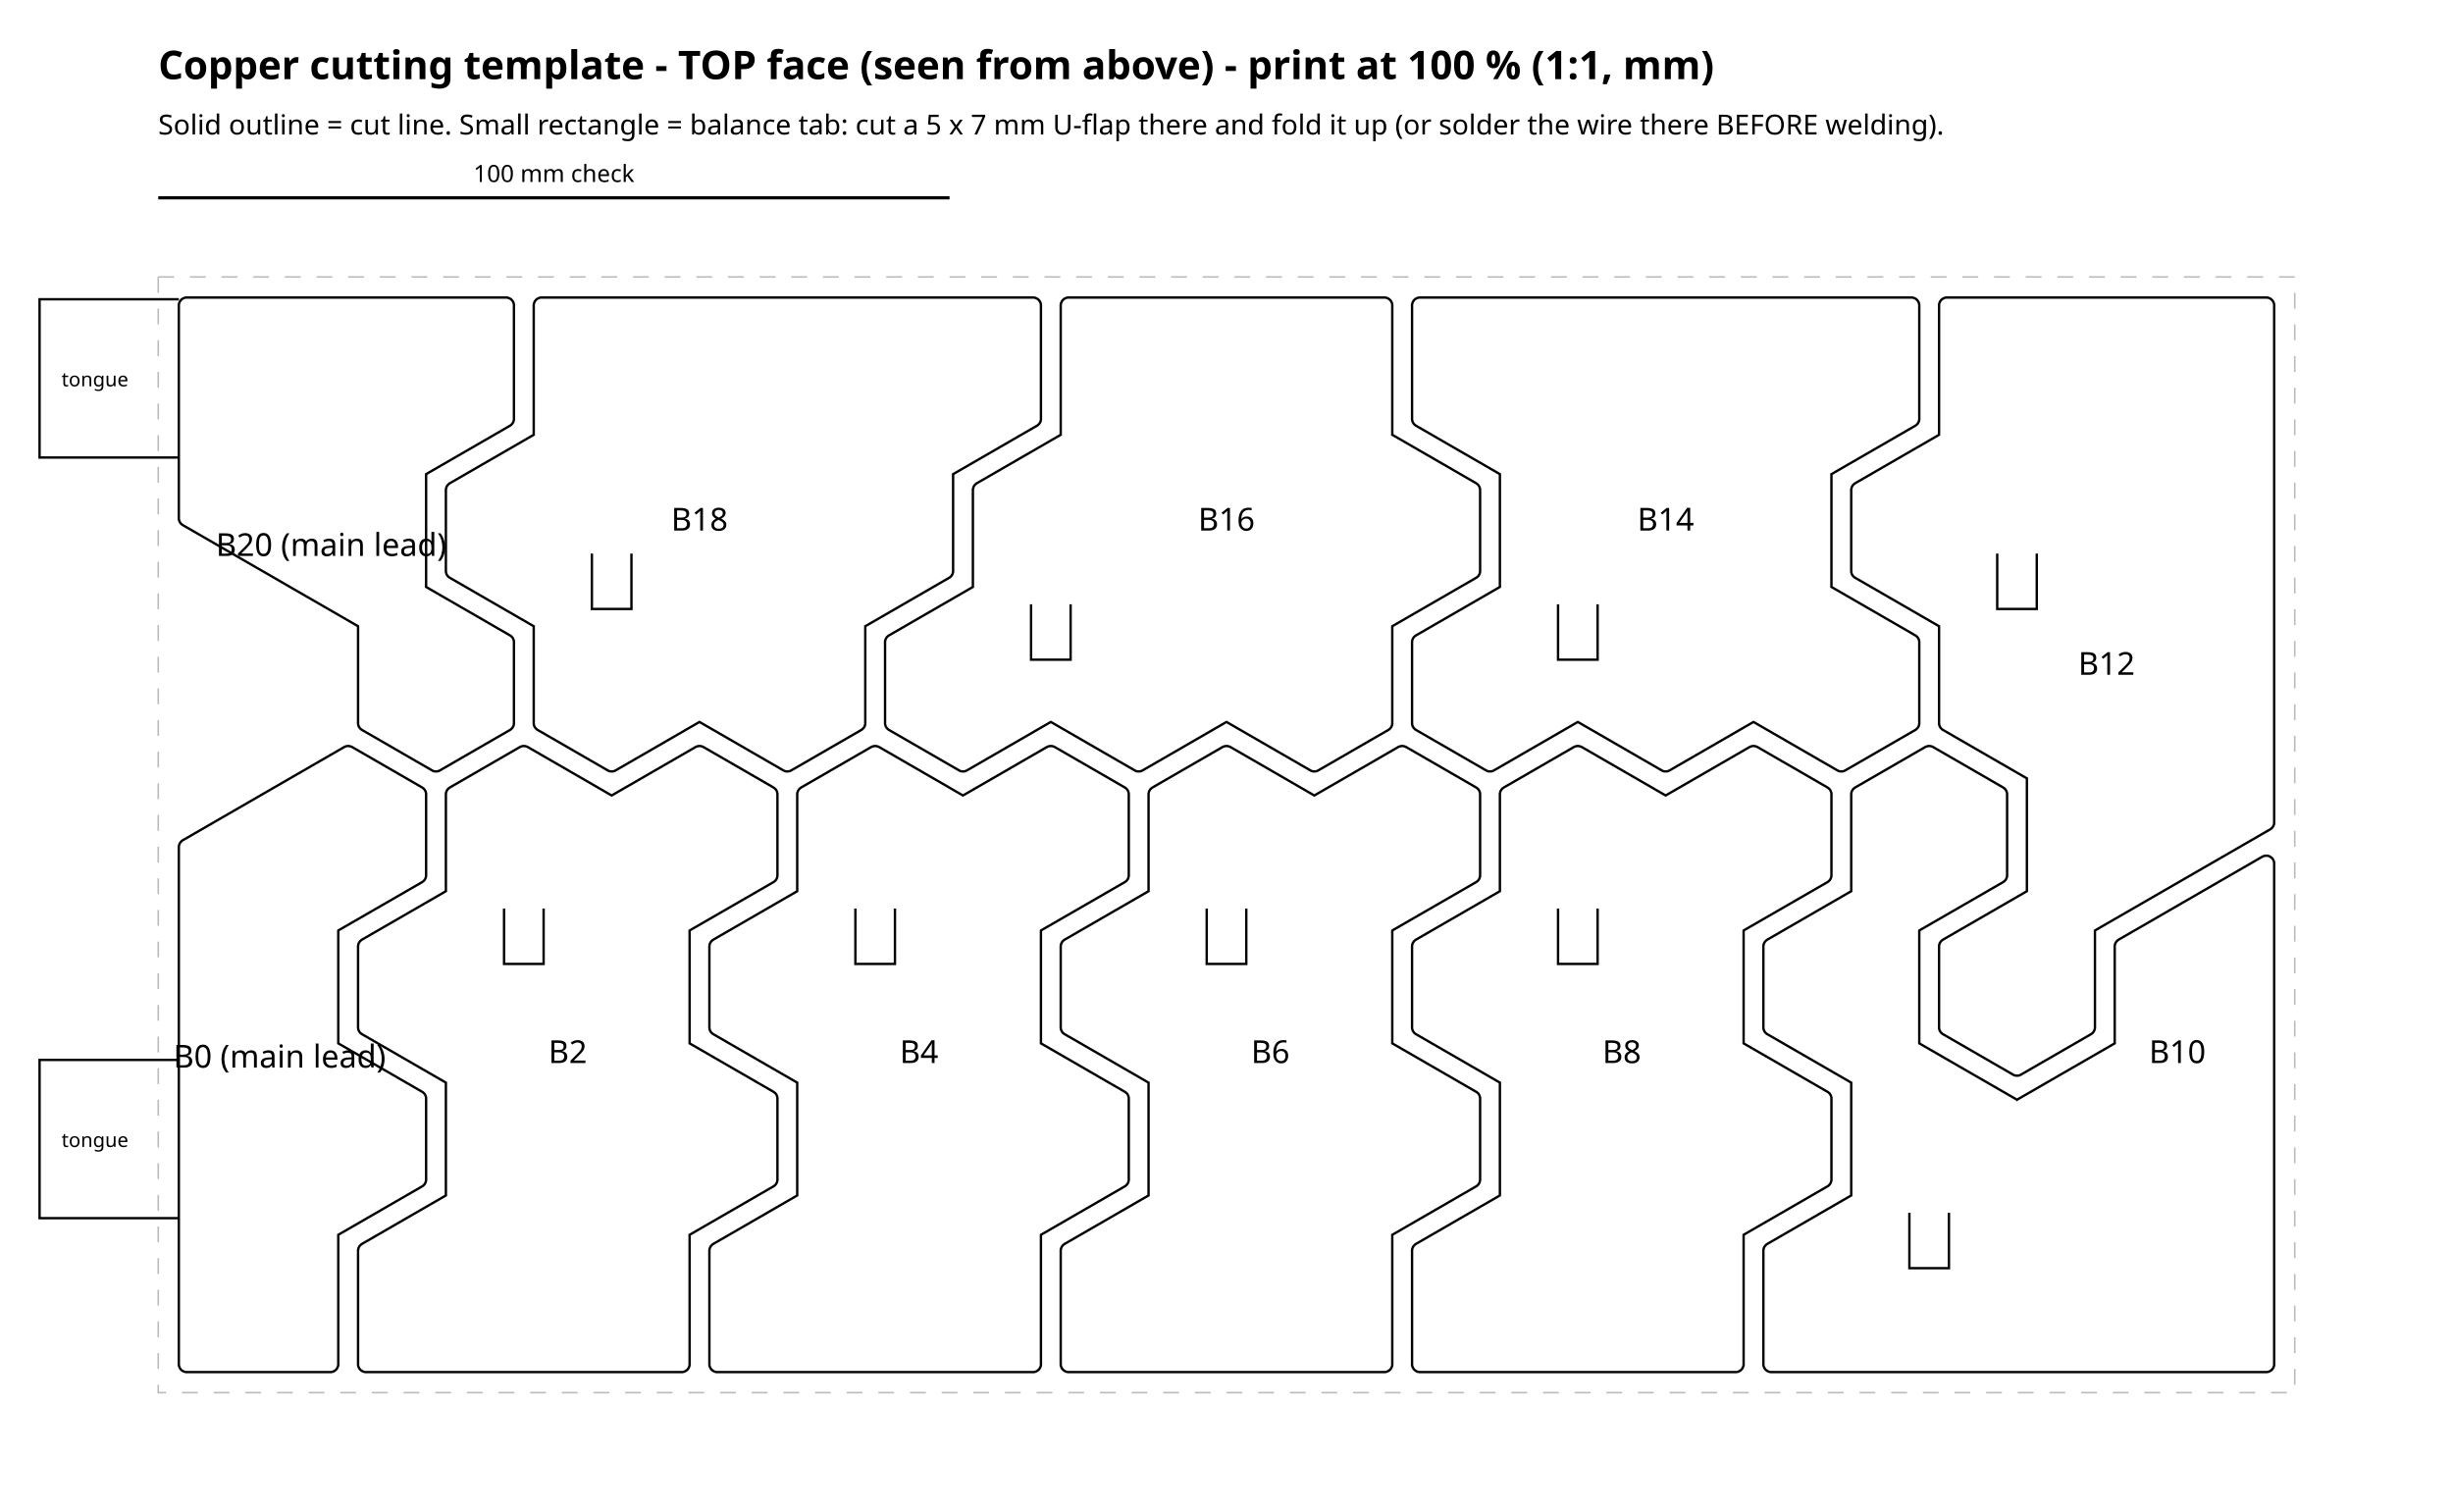
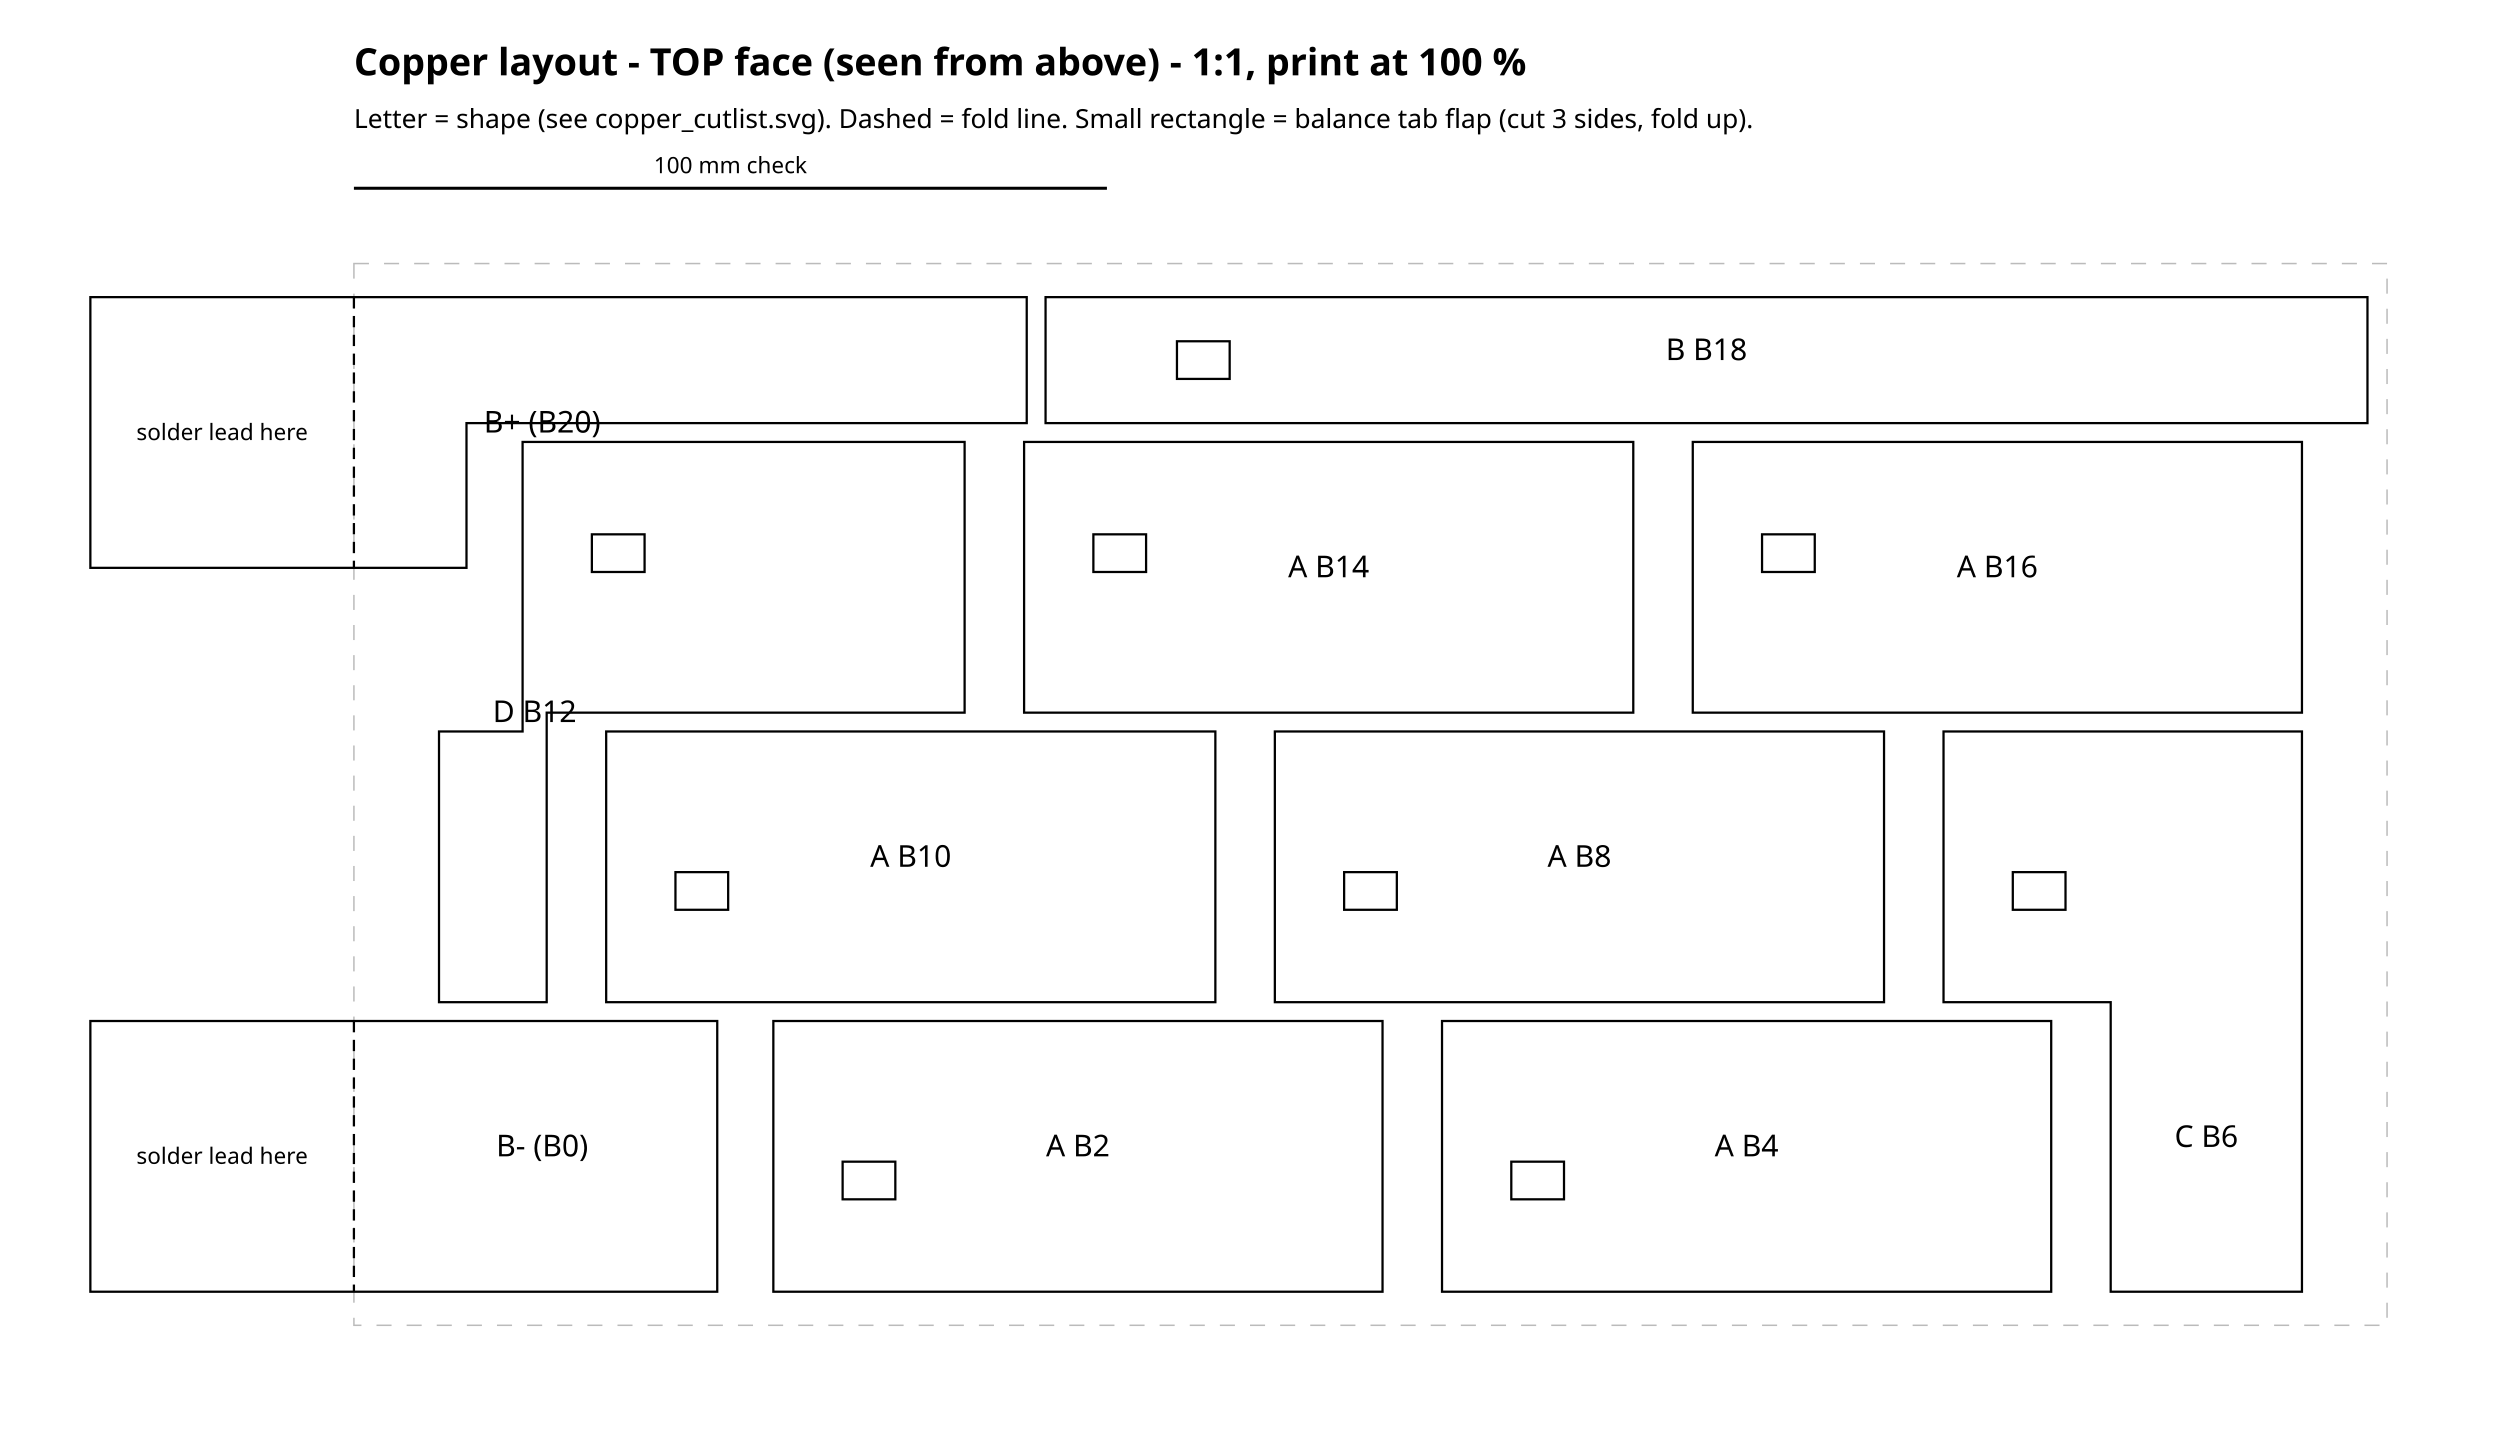
- <svg xmlns="http://www.w3.org/2000/svg" width="310.0mm" height="191.0mm" viewBox="-20 -35 310.0 191.0" font-family="sans-serif">
-   <text x="0" y="-25" font-size="5" font-weight="bold">Copper cutting template - TOP face (seen from above) - print at 100 % (1:1, mm)</text>
-   <text x="0" y="-18" font-size="3.5">Solid outline = cut line. Small rectangle = balance tab: cut a 5 x 7 mm U-flap there and fold it up (or solder the wire there BEFORE welding).</text>
+ <svg xmlns="http://www.w3.org/2000/svg" width="332.0mm" height="191.0mm" viewBox="-47.0 -35 332.0 191.0" font-family="sans-serif">
+   <text x="0" y="-25" font-size="5" font-weight="bold">Copper layout - TOP face (seen from above) - 1:1, print at 100 %</text>
+   <text x="0" y="-18" font-size="3.5">Letter = shape (see copper_cutlist.svg). Dashed = fold line. Small rectangle = balance tab flap (cut 3 sides, fold up).</text>
  <line x1="0" y1="-10" x2="100" y2="-10" stroke="black" stroke-width="0.4" />
  <text x="50" y="-12" font-size="3" text-anchor="middle">100 mm check</text>
  <rect x="0" y="0" width="270.0" height="141.0" fill="none" stroke="#bbb" stroke-width="0.2" stroke-dasharray="2,2" />
-   <path d="M22.75,96.86 L22.77,96.87 L33.35,102.98 L33.43,103.03 L33.50,103.09 L33.57,103.15 L33.64,103.22 L33.69,103.30 L33.74,103.38 L33.78,103.47 L33.81,103.56 L33.83,103.65 L33.85,103.75 L33.85,103.84 L33.85,114.06 L33.85,114.16 L33.83,114.25 L33.81,114.34 L33.78,114.43 L33.74,114.52 L33.69,114.60 L33.64,114.68 L33.57,114.75 L33.50,114.82 L33.43,114.88 L33.35,114.93 L22.77,121.04 L22.75,121.05 L22.75,121.07 L22.75,137.40 L22.75,137.50 L22.73,137.60 L22.71,137.69 L22.67,137.78 L22.63,137.87 L22.58,137.96 L22.52,138.03 L22.46,138.11 L22.38,138.17 L22.31,138.23 L22.22,138.28 L22.13,138.32 L22.04,138.36 L21.95,138.38 L21.85,138.40 L21.75,138.40 L3.60,138.40 L3.50,138.40 L3.40,138.38 L3.31,138.36 L3.22,138.32 L3.13,138.28 L3.04,138.23 L2.97,138.17 L2.89,138.11 L2.83,138.03 L2.77,137.96 L2.72,137.87 L2.68,137.78 L2.64,137.69 L2.62,137.60 L2.60,137.50 L2.60,137.40 L2.60,72.06 L2.60,71.96 L2.62,71.87 L2.64,71.78 L2.67,71.69 L2.71,71.60 L2.76,71.52 L2.81,71.44 L2.88,71.37 L2.95,71.30 L3.02,71.24 L3.10,71.19 L23.50,59.41 L23.58,59.37 L23.67,59.34 L23.76,59.31 L23.86,59.29 L23.95,59.28 L24.05,59.28 L24.14,59.29 L24.24,59.31 L24.33,59.34 L24.42,59.37 L24.50,59.41 L33.35,64.52 L33.43,64.58 L33.50,64.63 L33.57,64.70 L33.64,64.77 L33.69,64.85 L33.74,64.93 L33.78,65.02 L33.81,65.11 L33.83,65.20 L33.85,65.30 L33.85,65.39 L33.85,75.61 L33.85,75.70 L33.83,75.80 L33.81,75.89 L33.78,75.98 L33.74,76.07 L33.69,76.15 L33.64,76.23 L33.57,76.30 L33.50,76.37 L33.43,76.42 L33.35,76.48 L22.77,82.58 L22.75,82.60 L22.75,82.62 L22.75,96.83 L22.75,96.86 Z" fill="none" stroke="black" stroke-width="0.3" fill-rule="evenodd" />
-   <path d="M 2.60,98.95 L -15,98.95 L -15,118.95 L 2.60,118.95" fill="none" stroke="black" stroke-width="0.3" />
-   <text x="-8" y="109.95" font-size="2.5" text-anchor="middle">tongue</text>
-   <text x="15.33" y="99.92" font-size="4" text-anchor="middle">B0 (main lead)</text>
-   <path d="M25.25,123.07 L25.25,122.97 L25.27,122.88 L25.29,122.79 L25.32,122.70 L25.36,122.61 L25.41,122.53 L25.46,122.45 L25.53,122.38 L25.60,122.31 L25.67,122.25 L25.75,122.20 L36.33,116.09 L36.35,116.08 L36.35,116.06 L36.35,101.85 L36.35,101.82 L36.33,101.81 L25.75,95.70 L25.67,95.65 L25.60,95.59 L25.53,95.53 L25.46,95.45 L25.41,95.38 L25.36,95.29 L25.32,95.21 L25.29,95.12 L25.27,95.02 L25.25,94.93 L25.25,94.84 L25.25,84.62 L25.25,84.52 L25.27,84.43 L25.29,84.33 L25.32,84.24 L25.36,84.16 L25.41,84.08 L25.46,84.00 L25.53,83.93 L25.60,83.86 L25.67,83.80 L25.75,83.75 L36.33,77.64 L36.35,77.63 L36.35,77.61 L36.35,65.39 L36.35,65.30 L36.37,65.20 L36.39,65.11 L36.42,65.02 L36.46,64.93 L36.51,64.85 L36.56,64.77 L36.63,64.70 L36.70,64.63 L36.77,64.58 L36.85,64.52 L45.70,59.41 L45.78,59.37 L45.87,59.34 L45.96,59.31 L46.06,59.29 L46.15,59.28 L46.25,59.28 L46.34,59.29 L46.44,59.31 L46.53,59.34 L46.62,59.37 L46.70,59.41 L57.28,65.52 L57.30,65.53 L57.32,65.52 L67.90,59.41 L67.98,59.37 L68.07,59.34 L68.16,59.31 L68.26,59.29 L68.35,59.28 L68.45,59.28 L68.54,59.29 L68.64,59.31 L68.73,59.34 L68.82,59.37 L68.90,59.41 L77.75,64.52 L77.83,64.58 L77.90,64.63 L77.97,64.70 L78.04,64.77 L78.09,64.85 L78.14,64.93 L78.18,65.02 L78.21,65.11 L78.23,65.20 L78.25,65.30 L78.25,65.39 L78.25,75.61 L78.25,75.70 L78.23,75.80 L78.21,75.89 L78.18,75.98 L78.14,76.07 L78.09,76.15 L78.04,76.23 L77.97,76.30 L77.90,76.37 L77.83,76.42 L77.75,76.48 L67.17,82.58 L67.15,82.60 L67.15,82.62 L67.15,96.83 L67.15,96.86 L67.17,96.87 L77.75,102.98 L77.83,103.03 L77.90,103.09 L77.97,103.15 L78.04,103.22 L78.09,103.30 L78.14,103.38 L78.18,103.47 L78.21,103.56 L78.23,103.65 L78.25,103.75 L78.25,103.84 L78.25,114.06 L78.25,114.16 L78.23,114.25 L78.21,114.34 L78.18,114.43 L78.14,114.52 L78.09,114.60 L78.04,114.68 L77.97,114.75 L77.90,114.82 L77.83,114.88 L77.75,114.93 L67.17,121.04 L67.15,121.05 L67.15,121.07 L67.15,137.40 L67.15,137.50 L67.13,137.60 L67.11,137.69 L67.07,137.78 L67.03,137.87 L66.98,137.96 L66.92,138.03 L66.86,138.11 L66.78,138.17 L66.71,138.23 L66.62,138.28 L66.53,138.32 L66.44,138.36 L66.35,138.38 L66.25,138.40 L66.15,138.40 L26.25,138.40 L26.15,138.40 L26.05,138.38 L25.96,138.36 L25.87,138.32 L25.78,138.28 L25.69,138.23 L25.62,138.17 L25.54,138.11 L25.48,138.03 L25.42,137.96 L25.37,137.87 L25.33,137.78 L25.29,137.69 L25.27,137.60 L25.25,137.50 L25.25,137.40 L25.25,123.07 Z" fill="none" stroke="black" stroke-width="0.3" fill-rule="evenodd" />
-   <path d="M 43.70,79.82 L 43.70,86.82 L 48.70,86.82 L 48.70,79.82" fill="none" stroke="black" stroke-width="0.3" />
-   <text x="51.75" y="99.34" font-size="4" text-anchor="middle">B2</text>
-   <path d="M69.65,123.07 L69.65,122.97 L69.67,122.88 L69.69,122.79 L69.72,122.70 L69.76,122.61 L69.81,122.53 L69.86,122.45 L69.93,122.38 L70.00,122.31 L70.07,122.25 L70.15,122.20 L80.73,116.09 L80.75,116.08 L80.75,116.06 L80.75,101.85 L80.75,101.82 L80.73,101.81 L70.15,95.70 L70.07,95.65 L70.00,95.59 L69.93,95.53 L69.86,95.45 L69.81,95.38 L69.76,95.29 L69.72,95.21 L69.69,95.12 L69.67,95.02 L69.65,94.93 L69.65,94.84 L69.65,84.62 L69.65,84.52 L69.67,84.43 L69.69,84.33 L69.72,84.24 L69.76,84.16 L69.81,84.08 L69.86,84.00 L69.93,83.93 L70.00,83.86 L70.07,83.80 L70.15,83.75 L80.73,77.64 L80.75,77.63 L80.75,77.61 L80.75,65.39 L80.75,65.30 L80.77,65.20 L80.79,65.11 L80.82,65.02 L80.86,64.93 L80.91,64.85 L80.96,64.77 L81.03,64.70 L81.10,64.63 L81.17,64.58 L81.25,64.52 L90.10,59.41 L90.18,59.37 L90.27,59.34 L90.36,59.31 L90.46,59.29 L90.55,59.28 L90.65,59.28 L90.74,59.29 L90.84,59.31 L90.93,59.34 L91.02,59.37 L91.10,59.41 L101.68,65.52 L101.70,65.53 L101.72,65.52 L112.30,59.41 L112.38,59.37 L112.47,59.34 L112.56,59.31 L112.66,59.29 L112.75,59.28 L112.85,59.28 L112.94,59.29 L113.04,59.31 L113.13,59.34 L113.22,59.37 L113.30,59.41 L122.15,64.52 L122.23,64.58 L122.30,64.63 L122.37,64.70 L122.44,64.77 L122.49,64.85 L122.54,64.93 L122.58,65.02 L122.61,65.11 L122.63,65.20 L122.65,65.30 L122.65,65.39 L122.65,75.61 L122.65,75.70 L122.63,75.80 L122.61,75.89 L122.58,75.98 L122.54,76.07 L122.49,76.15 L122.44,76.23 L122.37,76.30 L122.30,76.37 L122.23,76.42 L122.15,76.48 L111.57,82.58 L111.55,82.60 L111.55,82.62 L111.55,96.83 L111.55,96.86 L111.57,96.87 L122.15,102.98 L122.23,103.03 L122.30,103.09 L122.37,103.15 L122.44,103.22 L122.49,103.30 L122.54,103.38 L122.58,103.47 L122.61,103.56 L122.63,103.65 L122.65,103.75 L122.65,103.84 L122.65,114.06 L122.65,114.16 L122.63,114.25 L122.61,114.34 L122.58,114.43 L122.54,114.52 L122.49,114.60 L122.44,114.68 L122.37,114.75 L122.30,114.82 L122.23,114.88 L122.15,114.93 L111.57,121.04 L111.55,121.05 L111.55,121.07 L111.55,137.40 L111.55,137.50 L111.53,137.60 L111.51,137.69 L111.47,137.78 L111.43,137.87 L111.38,137.96 L111.32,138.03 L111.26,138.11 L111.18,138.17 L111.11,138.23 L111.02,138.28 L110.93,138.32 L110.84,138.36 L110.75,138.38 L110.65,138.40 L110.55,138.40 L70.65,138.40 L70.55,138.40 L70.45,138.38 L70.36,138.36 L70.27,138.32 L70.18,138.28 L70.09,138.23 L70.02,138.17 L69.94,138.11 L69.88,138.03 L69.82,137.96 L69.77,137.87 L69.73,137.78 L69.69,137.69 L69.67,137.60 L69.65,137.50 L69.65,137.40 L69.65,123.07 Z" fill="none" stroke="black" stroke-width="0.3" fill-rule="evenodd" />
-   <path d="M 88.10,79.82 L 88.10,86.82 L 93.10,86.82 L 93.10,79.82" fill="none" stroke="black" stroke-width="0.3" />
-   <text x="96.15" y="99.34" font-size="4" text-anchor="middle">B4</text>
-   <path d="M114.05,123.07 L114.05,122.97 L114.07,122.88 L114.09,122.79 L114.12,122.70 L114.16,122.61 L114.21,122.53 L114.26,122.45 L114.33,122.38 L114.40,122.31 L114.47,122.25 L114.55,122.20 L125.13,116.09 L125.15,116.08 L125.15,116.06 L125.15,101.85 L125.15,101.82 L125.13,101.81 L114.55,95.70 L114.47,95.65 L114.40,95.59 L114.33,95.53 L114.26,95.45 L114.21,95.38 L114.16,95.29 L114.12,95.21 L114.09,95.12 L114.07,95.02 L114.05,94.93 L114.05,94.84 L114.05,84.62 L114.05,84.52 L114.07,84.43 L114.09,84.33 L114.12,84.24 L114.16,84.16 L114.21,84.08 L114.26,84.00 L114.33,83.93 L114.40,83.86 L114.47,83.80 L114.55,83.75 L125.13,77.64 L125.15,77.63 L125.15,77.61 L125.15,65.39 L125.15,65.30 L125.17,65.20 L125.19,65.11 L125.22,65.02 L125.26,64.93 L125.31,64.85 L125.36,64.77 L125.43,64.70 L125.50,64.63 L125.57,64.58 L125.65,64.52 L134.50,59.41 L134.58,59.37 L134.67,59.34 L134.76,59.31 L134.86,59.29 L134.95,59.28 L135.05,59.28 L135.14,59.29 L135.24,59.31 L135.33,59.34 L135.42,59.37 L135.50,59.41 L146.08,65.52 L146.10,65.53 L146.12,65.52 L156.70,59.41 L156.78,59.37 L156.87,59.34 L156.96,59.31 L157.06,59.29 L157.15,59.28 L157.25,59.28 L157.34,59.29 L157.44,59.31 L157.53,59.34 L157.62,59.37 L157.70,59.41 L166.55,64.52 L166.63,64.58 L166.70,64.63 L166.77,64.70 L166.84,64.77 L166.89,64.85 L166.94,64.93 L166.98,65.02 L167.01,65.11 L167.03,65.20 L167.05,65.30 L167.05,65.39 L167.05,75.61 L167.05,75.70 L167.03,75.80 L167.01,75.89 L166.98,75.98 L166.94,76.07 L166.89,76.15 L166.84,76.23 L166.77,76.30 L166.70,76.37 L166.63,76.42 L166.55,76.48 L155.97,82.58 L155.95,82.60 L155.95,82.62 L155.95,96.83 L155.95,96.86 L155.97,96.87 L166.55,102.98 L166.63,103.03 L166.70,103.09 L166.77,103.15 L166.84,103.22 L166.89,103.30 L166.94,103.38 L166.98,103.47 L167.01,103.56 L167.03,103.65 L167.05,103.75 L167.05,103.84 L167.05,114.06 L167.05,114.16 L167.03,114.25 L167.01,114.34 L166.98,114.43 L166.94,114.52 L166.89,114.60 L166.84,114.68 L166.77,114.75 L166.70,114.82 L166.63,114.88 L166.55,114.93 L155.97,121.04 L155.95,121.05 L155.95,121.07 L155.95,137.40 L155.95,137.50 L155.93,137.60 L155.91,137.69 L155.87,137.78 L155.83,137.87 L155.78,137.96 L155.72,138.03 L155.66,138.11 L155.58,138.17 L155.51,138.23 L155.42,138.28 L155.33,138.32 L155.24,138.36 L155.15,138.38 L155.05,138.40 L154.95,138.40 L115.05,138.40 L114.95,138.40 L114.85,138.38 L114.76,138.36 L114.67,138.32 L114.58,138.28 L114.49,138.23 L114.42,138.17 L114.34,138.11 L114.28,138.03 L114.22,137.96 L114.17,137.87 L114.13,137.78 L114.09,137.69 L114.07,137.60 L114.05,137.50 L114.05,137.40 L114.05,123.07 Z" fill="none" stroke="black" stroke-width="0.3" fill-rule="evenodd" />
-   <path d="M 132.50,79.82 L 132.50,86.82 L 137.50,86.82 L 137.50,79.82" fill="none" stroke="black" stroke-width="0.3" />
-   <text x="140.55" y="99.34" font-size="4" text-anchor="middle">B6</text>
-   <path d="M158.45,123.07 L158.45,122.97 L158.47,122.88 L158.49,122.79 L158.52,122.70 L158.56,122.61 L158.61,122.53 L158.66,122.45 L158.73,122.38 L158.80,122.31 L158.87,122.25 L158.95,122.20 L169.53,116.09 L169.55,116.08 L169.55,116.06 L169.55,101.85 L169.55,101.82 L169.53,101.81 L158.95,95.70 L158.87,95.65 L158.80,95.59 L158.73,95.53 L158.66,95.45 L158.61,95.38 L158.56,95.29 L158.52,95.21 L158.49,95.12 L158.47,95.02 L158.45,94.93 L158.45,94.84 L158.45,84.62 L158.45,84.52 L158.47,84.43 L158.49,84.33 L158.52,84.24 L158.56,84.16 L158.61,84.08 L158.66,84.00 L158.73,83.93 L158.80,83.86 L158.87,83.80 L158.95,83.75 L169.53,77.64 L169.55,77.63 L169.55,77.61 L169.55,65.39 L169.55,65.30 L169.57,65.20 L169.59,65.11 L169.62,65.02 L169.66,64.93 L169.71,64.85 L169.76,64.77 L169.83,64.70 L169.90,64.63 L169.97,64.58 L170.05,64.52 L178.90,59.41 L178.98,59.37 L179.07,59.34 L179.16,59.31 L179.26,59.29 L179.35,59.28 L179.45,59.28 L179.54,59.29 L179.64,59.31 L179.73,59.34 L179.82,59.37 L179.90,59.41 L190.48,65.52 L190.50,65.53 L190.52,65.52 L201.10,59.41 L201.18,59.37 L201.27,59.34 L201.36,59.31 L201.46,59.29 L201.55,59.28 L201.65,59.28 L201.74,59.29 L201.84,59.31 L201.93,59.34 L202.02,59.37 L202.10,59.41 L210.95,64.52 L211.03,64.58 L211.10,64.63 L211.17,64.70 L211.24,64.77 L211.29,64.85 L211.34,64.93 L211.38,65.02 L211.41,65.11 L211.43,65.20 L211.45,65.30 L211.45,65.39 L211.45,75.61 L211.45,75.70 L211.43,75.80 L211.41,75.89 L211.38,75.98 L211.34,76.07 L211.29,76.15 L211.24,76.23 L211.17,76.30 L211.10,76.37 L211.03,76.42 L210.95,76.48 L200.37,82.58 L200.35,82.60 L200.35,82.62 L200.35,96.83 L200.35,96.86 L200.37,96.87 L210.95,102.98 L211.03,103.03 L211.10,103.09 L211.17,103.15 L211.24,103.22 L211.29,103.30 L211.34,103.38 L211.38,103.47 L211.41,103.56 L211.43,103.65 L211.45,103.75 L211.45,103.84 L211.45,114.06 L211.45,114.16 L211.43,114.25 L211.41,114.34 L211.38,114.43 L211.34,114.52 L211.29,114.60 L211.24,114.68 L211.17,114.75 L211.10,114.82 L211.03,114.88 L210.95,114.93 L200.37,121.04 L200.35,121.05 L200.35,121.07 L200.35,137.40 L200.35,137.50 L200.33,137.60 L200.31,137.69 L200.27,137.78 L200.23,137.87 L200.18,137.96 L200.12,138.03 L200.06,138.11 L199.98,138.17 L199.91,138.23 L199.82,138.28 L199.73,138.32 L199.64,138.36 L199.55,138.38 L199.45,138.40 L199.35,138.40 L159.45,138.40 L159.35,138.40 L159.25,138.38 L159.16,138.36 L159.07,138.32 L158.98,138.28 L158.89,138.23 L158.82,138.17 L158.74,138.11 L158.68,138.03 L158.62,137.96 L158.57,137.87 L158.53,137.78 L158.49,137.69 L158.47,137.60 L158.45,137.50 L158.45,137.40 L158.45,123.07 Z" fill="none" stroke="black" stroke-width="0.3" fill-rule="evenodd" />
-   <path d="M 176.90,79.82 L 176.90,86.82 L 181.90,86.82 L 181.90,79.82" fill="none" stroke="black" stroke-width="0.3" />
-   <text x="184.95" y="99.34" font-size="4" text-anchor="middle">B8</text>
-   <path d="M202.85,123.07 L202.85,122.97 L202.87,122.88 L202.89,122.79 L202.92,122.70 L202.96,122.61 L203.01,122.53 L203.06,122.45 L203.13,122.38 L203.20,122.31 L203.27,122.25 L203.35,122.20 L213.93,116.09 L213.95,116.08 L213.95,116.06 L213.95,101.85 L213.95,101.82 L213.93,101.81 L203.35,95.70 L203.27,95.65 L203.20,95.59 L203.13,95.53 L203.06,95.45 L203.01,95.38 L202.96,95.29 L202.92,95.21 L202.89,95.12 L202.87,95.02 L202.85,94.93 L202.85,94.84 L202.85,84.62 L202.85,84.52 L202.87,84.43 L202.89,84.33 L202.92,84.24 L202.96,84.16 L203.01,84.08 L203.06,84.00 L203.13,83.93 L203.20,83.86 L203.27,83.80 L203.35,83.75 L213.93,77.64 L213.95,77.63 L213.95,77.61 L213.95,65.39 L213.95,65.30 L213.97,65.20 L213.99,65.11 L214.02,65.02 L214.06,64.93 L214.11,64.85 L214.16,64.77 L214.23,64.70 L214.30,64.63 L214.37,64.58 L214.45,64.52 L223.30,59.41 L223.38,59.37 L223.47,59.34 L223.56,59.31 L223.66,59.29 L223.75,59.28 L223.85,59.28 L223.94,59.29 L224.04,59.31 L224.13,59.34 L224.22,59.37 L224.30,59.41 L233.15,64.52 L233.23,64.58 L233.30,64.63 L233.37,64.70 L233.44,64.77 L233.49,64.85 L233.54,64.93 L233.58,65.02 L233.61,65.11 L233.63,65.20 L233.65,65.30 L233.65,65.39 L233.65,75.61 L233.65,75.70 L233.63,75.80 L233.61,75.89 L233.58,75.98 L233.54,76.07 L233.49,76.15 L233.44,76.23 L233.37,76.30 L233.30,76.37 L233.23,76.42 L233.15,76.48 L222.57,82.58 L222.55,82.60 L222.55,82.62 L222.55,96.83 L222.55,96.86 L222.57,96.87 L234.88,103.97 L234.90,103.99 L234.92,103.97 L247.23,96.87 L247.25,96.86 L247.25,96.83 L247.25,84.62 L247.25,84.52 L247.27,84.43 L247.29,84.33 L247.32,84.24 L247.36,84.16 L247.41,84.08 L247.46,84.00 L247.53,83.93 L247.60,83.86 L247.67,83.80 L247.75,83.75 L265.90,73.27 L265.99,73.23 L266.08,73.19 L266.18,73.16 L266.28,73.15 L266.38,73.14 L266.47,73.14 L266.57,73.15 L266.67,73.17 L266.77,73.21 L266.86,73.25 L266.94,73.30 L267.02,73.36 L267.10,73.42 L267.17,73.49 L267.23,73.57 L267.28,73.66 L267.32,73.75 L267.36,73.84 L267.38,73.94 L267.40,74.04 L267.40,74.14 L267.40,137.40 L267.40,137.50 L267.38,137.60 L267.36,137.69 L267.32,137.78 L267.28,137.87 L267.23,137.96 L267.17,138.03 L267.11,138.11 L267.03,138.17 L266.96,138.23 L266.87,138.28 L266.78,138.32 L266.69,138.36 L266.60,138.38 L266.50,138.40 L266.40,138.40 L203.85,138.40 L203.75,138.40 L203.65,138.38 L203.56,138.36 L203.47,138.32 L203.38,138.28 L203.29,138.23 L203.22,138.17 L203.14,138.11 L203.08,138.03 L203.02,137.96 L202.97,137.87 L202.93,137.78 L202.89,137.69 L202.87,137.60 L202.85,137.50 L202.85,137.40 L202.85,123.07 Z" fill="none" stroke="black" stroke-width="0.3" fill-rule="evenodd" />
-   <path d="M 221.30,118.27 L 221.30,125.27 L 226.30,125.27 L 226.30,118.27" fill="none" stroke="black" stroke-width="0.3" />
-   <text x="255.17" y="99.34" font-size="4" text-anchor="middle">B10</text>
-   <path d="M225.05,44.14 L225.03,44.13 L214.45,38.02 L214.37,37.97 L214.30,37.91 L214.23,37.85 L214.16,37.78 L214.11,37.70 L214.06,37.62 L214.02,37.53 L213.99,37.44 L213.97,37.35 L213.95,37.25 L213.95,37.16 L213.95,26.94 L213.95,26.84 L213.97,26.75 L213.99,26.66 L214.02,26.57 L214.06,26.48 L214.11,26.40 L214.16,26.32 L214.23,26.25 L214.30,26.18 L214.37,26.12 L214.45,26.07 L225.03,19.96 L225.05,19.95 L225.05,19.93 L225.05,3.60 L225.05,3.50 L225.07,3.40 L225.09,3.31 L225.13,3.22 L225.17,3.13 L225.22,3.04 L225.28,2.97 L225.34,2.89 L225.42,2.83 L225.49,2.77 L225.58,2.72 L225.67,2.68 L225.76,2.64 L225.85,2.62 L225.95,2.60 L226.05,2.60 L266.40,2.60 L266.50,2.60 L266.60,2.62 L266.69,2.64 L266.78,2.68 L266.87,2.72 L266.96,2.77 L267.03,2.83 L267.11,2.89 L267.17,2.97 L267.23,3.04 L267.28,3.13 L267.32,3.22 L267.36,3.31 L267.38,3.40 L267.40,3.50 L267.40,3.60 L267.40,68.94 L267.40,69.04 L267.38,69.13 L267.36,69.22 L267.33,69.31 L267.29,69.40 L267.24,69.48 L267.19,69.56 L267.12,69.63 L267.05,69.70 L266.98,69.76 L266.90,69.81 L244.77,82.58 L244.75,82.60 L244.75,82.62 L244.75,94.84 L244.75,94.93 L244.73,95.02 L244.71,95.12 L244.68,95.21 L244.64,95.29 L244.59,95.38 L244.54,95.45 L244.47,95.53 L244.40,95.59 L244.33,95.65 L244.25,95.70 L235.40,100.81 L235.32,100.85 L235.23,100.89 L235.14,100.92 L235.04,100.93 L234.95,100.94 L234.85,100.94 L234.76,100.93 L234.66,100.92 L234.57,100.89 L234.48,100.85 L234.40,100.81 L225.55,95.70 L225.47,95.65 L225.40,95.59 L225.33,95.53 L225.26,95.45 L225.21,95.38 L225.16,95.29 L225.12,95.21 L225.09,95.12 L225.07,95.02 L225.05,94.93 L225.05,94.84 L225.05,84.62 L225.05,84.52 L225.07,84.43 L225.09,84.33 L225.12,84.24 L225.16,84.16 L225.21,84.08 L225.26,84.00 L225.33,83.93 L225.40,83.86 L225.47,83.80 L225.55,83.75 L236.13,77.64 L236.15,77.63 L236.15,77.61 L236.15,63.39 L236.15,63.37 L236.13,63.36 L225.55,57.25 L225.47,57.20 L225.40,57.14 L225.33,57.07 L225.26,57.00 L225.21,56.92 L225.16,56.84 L225.12,56.76 L225.09,56.67 L225.07,56.57 L225.05,56.48 L225.05,56.38 L225.05,44.17 L225.05,44.14 Z" fill="none" stroke="black" stroke-width="0.3" fill-rule="evenodd" />
-   <path d="M 232.40,34.96 L 232.40,41.96 L 237.40,41.96 L 237.40,34.96" fill="none" stroke="black" stroke-width="0.3" />
-   <text x="246.22" y="50.28" font-size="4" text-anchor="middle">B12</text>
-   <path d="M169.55,39.18 L169.55,39.15 L169.55,24.94 L169.55,24.92 L169.53,24.91 L158.95,18.80 L158.87,18.75 L158.80,18.69 L158.73,18.62 L158.66,18.55 L158.61,18.47 L158.56,18.39 L158.52,18.30 L158.49,18.21 L158.47,18.12 L158.45,18.03 L158.45,17.93 L158.45,3.60 L158.45,3.50 L158.47,3.40 L158.49,3.31 L158.53,3.22 L158.57,3.13 L158.62,3.04 L158.68,2.97 L158.74,2.89 L158.82,2.83 L158.89,2.77 L158.98,2.72 L159.07,2.68 L159.16,2.64 L159.25,2.62 L159.35,2.60 L159.45,2.60 L221.55,2.60 L221.65,2.60 L221.75,2.62 L221.84,2.64 L221.93,2.68 L222.02,2.72 L222.11,2.77 L222.18,2.83 L222.26,2.89 L222.32,2.97 L222.38,3.04 L222.43,3.13 L222.47,3.22 L222.51,3.31 L222.53,3.40 L222.55,3.50 L222.55,3.60 L222.55,17.93 L222.55,18.03 L222.53,18.12 L222.51,18.21 L222.48,18.30 L222.44,18.39 L222.39,18.47 L222.34,18.55 L222.27,18.62 L222.20,18.69 L222.13,18.75 L222.05,18.80 L211.47,24.91 L211.45,24.92 L211.45,24.94 L211.45,39.15 L211.45,39.18 L211.47,39.19 L222.05,45.30 L222.13,45.35 L222.20,45.41 L222.27,45.47 L222.34,45.55 L222.39,45.62 L222.44,45.71 L222.48,45.79 L222.51,45.88 L222.53,45.98 L222.55,46.07 L222.55,46.16 L222.55,56.38 L222.55,56.48 L222.53,56.57 L222.51,56.67 L222.48,56.76 L222.44,56.84 L222.39,56.92 L222.34,57.00 L222.27,57.07 L222.20,57.14 L222.13,57.20 L222.05,57.25 L213.20,62.36 L213.12,62.40 L213.03,62.44 L212.94,62.47 L212.84,62.48 L212.75,62.49 L212.65,62.49 L212.56,62.48 L212.46,62.47 L212.37,62.44 L212.28,62.40 L212.20,62.36 L201.62,56.25 L201.60,56.24 L201.58,56.25 L191.00,62.36 L190.92,62.40 L190.83,62.44 L190.74,62.47 L190.64,62.48 L190.55,62.49 L190.45,62.49 L190.36,62.48 L190.26,62.47 L190.17,62.44 L190.08,62.40 L190.00,62.36 L179.42,56.25 L179.40,56.24 L179.38,56.25 L168.80,62.36 L168.72,62.40 L168.63,62.44 L168.54,62.47 L168.44,62.48 L168.35,62.49 L168.25,62.49 L168.16,62.48 L168.06,62.47 L167.97,62.44 L167.88,62.40 L167.80,62.36 L158.95,57.25 L158.87,57.20 L158.80,57.14 L158.73,57.07 L158.66,57.00 L158.61,56.92 L158.56,56.84 L158.52,56.76 L158.49,56.67 L158.47,56.57 L158.45,56.48 L158.45,56.38 L158.45,46.16 L158.45,46.07 L158.47,45.98 L158.49,45.88 L158.52,45.79 L158.56,45.71 L158.61,45.62 L158.66,45.55 L158.73,45.47 L158.80,45.41 L158.87,45.35 L158.95,45.30 L169.53,39.19 L169.55,39.18 Z" fill="none" stroke="black" stroke-width="0.3" fill-rule="evenodd" />
-   <path d="M 176.90,41.37 L 176.90,48.37 L 181.90,48.37 L 181.90,41.37" fill="none" stroke="black" stroke-width="0.3" />
-   <text x="190.50" y="32.05" font-size="4" text-anchor="middle">B14</text>
-   <path d="M102.95,39.18 L102.95,39.15 L102.95,26.94 L102.95,26.84 L102.97,26.75 L102.99,26.66 L103.02,26.57 L103.06,26.48 L103.11,26.40 L103.16,26.32 L103.23,26.25 L103.30,26.18 L103.37,26.12 L103.45,26.07 L114.03,19.96 L114.05,19.95 L114.05,19.93 L114.05,3.60 L114.05,3.50 L114.07,3.40 L114.09,3.31 L114.13,3.22 L114.17,3.13 L114.22,3.04 L114.28,2.97 L114.34,2.89 L114.42,2.83 L114.49,2.77 L114.58,2.72 L114.67,2.68 L114.76,2.64 L114.85,2.62 L114.95,2.60 L115.05,2.60 L154.95,2.60 L155.05,2.60 L155.15,2.62 L155.24,2.64 L155.33,2.68 L155.42,2.72 L155.51,2.77 L155.58,2.83 L155.66,2.89 L155.72,2.97 L155.78,3.04 L155.83,3.13 L155.87,3.22 L155.91,3.31 L155.93,3.40 L155.95,3.50 L155.95,3.60 L155.95,19.93 L155.95,19.95 L155.97,19.96 L166.55,26.07 L166.63,26.12 L166.70,26.18 L166.77,26.25 L166.84,26.32 L166.89,26.40 L166.94,26.48 L166.98,26.57 L167.01,26.66 L167.03,26.75 L167.05,26.84 L167.05,26.94 L167.05,37.16 L167.05,37.25 L167.03,37.35 L167.01,37.44 L166.98,37.53 L166.94,37.62 L166.89,37.70 L166.84,37.78 L166.77,37.85 L166.70,37.91 L166.63,37.97 L166.55,38.02 L155.97,44.13 L155.95,44.14 L155.95,44.17 L155.95,56.38 L155.95,56.48 L155.93,56.57 L155.91,56.67 L155.88,56.76 L155.84,56.84 L155.79,56.92 L155.74,57.00 L155.67,57.07 L155.60,57.14 L155.53,57.20 L155.45,57.25 L146.60,62.36 L146.52,62.40 L146.43,62.44 L146.34,62.47 L146.24,62.48 L146.15,62.49 L146.05,62.49 L145.96,62.48 L145.86,62.47 L145.77,62.44 L145.68,62.40 L145.60,62.36 L135.02,56.25 L135.00,56.24 L134.98,56.25 L124.40,62.36 L124.32,62.40 L124.23,62.44 L124.14,62.47 L124.04,62.48 L123.95,62.49 L123.85,62.49 L123.76,62.48 L123.66,62.47 L123.57,62.44 L123.48,62.40 L123.40,62.36 L112.82,56.25 L112.80,56.24 L112.78,56.25 L102.20,62.36 L102.12,62.40 L102.03,62.44 L101.94,62.47 L101.84,62.48 L101.75,62.49 L101.65,62.49 L101.56,62.48 L101.46,62.47 L101.37,62.44 L101.28,62.40 L101.20,62.36 L92.35,57.25 L92.27,57.20 L92.20,57.14 L92.13,57.07 L92.06,57.00 L92.01,56.92 L91.96,56.84 L91.92,56.76 L91.89,56.67 L91.87,56.57 L91.85,56.48 L91.85,56.38 L91.85,46.16 L91.85,46.07 L91.87,45.98 L91.89,45.88 L91.92,45.79 L91.96,45.71 L92.01,45.62 L92.06,45.55 L92.13,45.47 L92.20,45.41 L92.27,45.35 L92.35,45.30 L102.93,39.19 L102.95,39.18 Z" fill="none" stroke="black" stroke-width="0.3" fill-rule="evenodd" />
-   <path d="M 110.30,41.37 L 110.30,48.37 L 115.30,48.37 L 115.30,41.37" fill="none" stroke="black" stroke-width="0.3" />
-   <text x="135.00" y="32.05" font-size="4" text-anchor="middle">B16</text>
-   <path d="M47.45,44.14 L47.43,44.13 L36.85,38.02 L36.77,37.97 L36.70,37.91 L36.63,37.85 L36.56,37.78 L36.51,37.70 L36.46,37.62 L36.42,37.53 L36.39,37.44 L36.37,37.35 L36.35,37.25 L36.35,37.16 L36.35,26.94 L36.35,26.84 L36.37,26.75 L36.39,26.66 L36.42,26.57 L36.46,26.48 L36.51,26.40 L36.56,26.32 L36.63,26.25 L36.70,26.18 L36.77,26.12 L36.85,26.07 L47.43,19.96 L47.45,19.95 L47.45,19.93 L47.45,3.60 L47.45,3.50 L47.47,3.40 L47.49,3.31 L47.53,3.22 L47.57,3.13 L47.62,3.04 L47.68,2.97 L47.74,2.89 L47.82,2.83 L47.89,2.77 L47.98,2.72 L48.07,2.68 L48.16,2.64 L48.25,2.62 L48.35,2.60 L48.45,2.60 L110.55,2.60 L110.65,2.60 L110.75,2.62 L110.84,2.64 L110.93,2.68 L111.02,2.72 L111.11,2.77 L111.18,2.83 L111.26,2.89 L111.32,2.97 L111.38,3.04 L111.43,3.13 L111.47,3.22 L111.51,3.31 L111.53,3.40 L111.55,3.50 L111.55,3.60 L111.55,17.93 L111.55,18.03 L111.53,18.12 L111.51,18.21 L111.48,18.30 L111.44,18.39 L111.39,18.47 L111.34,18.55 L111.27,18.62 L111.20,18.69 L111.13,18.75 L111.05,18.80 L100.47,24.91 L100.45,24.92 L100.45,24.94 L100.45,37.16 L100.45,37.25 L100.43,37.35 L100.41,37.44 L100.38,37.53 L100.34,37.62 L100.29,37.70 L100.24,37.78 L100.17,37.85 L100.10,37.91 L100.03,37.97 L99.95,38.02 L89.37,44.13 L89.35,44.14 L89.35,44.17 L89.35,56.38 L89.35,56.48 L89.33,56.57 L89.31,56.67 L89.28,56.76 L89.24,56.84 L89.19,56.92 L89.14,57.00 L89.07,57.07 L89.00,57.14 L88.93,57.20 L88.85,57.25 L80.00,62.36 L79.92,62.40 L79.83,62.44 L79.74,62.47 L79.64,62.48 L79.55,62.49 L79.45,62.49 L79.36,62.48 L79.26,62.47 L79.17,62.44 L79.08,62.40 L79.00,62.36 L68.42,56.25 L68.40,56.24 L68.38,56.25 L57.80,62.36 L57.72,62.40 L57.63,62.44 L57.54,62.47 L57.44,62.48 L57.35,62.49 L57.25,62.49 L57.16,62.48 L57.06,62.47 L56.97,62.44 L56.88,62.40 L56.80,62.36 L47.95,57.25 L47.87,57.20 L47.80,57.14 L47.73,57.07 L47.66,57.00 L47.61,56.92 L47.56,56.84 L47.52,56.76 L47.49,56.67 L47.47,56.57 L47.45,56.48 L47.45,56.38 L47.45,44.17 L47.45,44.14 Z" fill="none" stroke="black" stroke-width="0.3" fill-rule="evenodd" />
-   <path d="M 54.80,34.96 L 54.80,41.96 L 59.80,41.96 L 59.80,34.96" fill="none" stroke="black" stroke-width="0.3" />
-   <text x="68.40" y="32.05" font-size="4" text-anchor="middle">B18</text>
-   <path d="M25.25,44.14 L25.23,44.13 L3.10,31.36 L3.02,31.30 L2.95,31.25 L2.88,31.18 L2.81,31.11 L2.76,31.03 L2.71,30.95 L2.67,30.86 L2.64,30.77 L2.62,30.68 L2.60,30.58 L2.60,30.49 L2.60,3.60 L2.60,3.50 L2.62,3.40 L2.64,3.31 L2.68,3.22 L2.72,3.13 L2.77,3.04 L2.83,2.97 L2.89,2.89 L2.97,2.83 L3.04,2.77 L3.13,2.72 L3.22,2.68 L3.31,2.64 L3.40,2.62 L3.50,2.60 L3.60,2.60 L43.95,2.60 L44.05,2.60 L44.15,2.62 L44.24,2.64 L44.33,2.68 L44.42,2.72 L44.51,2.77 L44.58,2.83 L44.66,2.89 L44.72,2.97 L44.78,3.04 L44.83,3.13 L44.87,3.22 L44.91,3.31 L44.93,3.40 L44.95,3.50 L44.95,3.60 L44.95,17.93 L44.95,18.03 L44.93,18.12 L44.91,18.21 L44.88,18.30 L44.84,18.39 L44.79,18.47 L44.74,18.55 L44.67,18.62 L44.60,18.69 L44.53,18.75 L44.45,18.80 L33.87,24.91 L33.85,24.92 L33.85,24.94 L33.85,39.15 L33.85,39.18 L33.87,39.19 L44.45,45.30 L44.53,45.35 L44.60,45.41 L44.67,45.47 L44.74,45.55 L44.79,45.62 L44.84,45.71 L44.88,45.79 L44.91,45.88 L44.93,45.98 L44.95,46.07 L44.95,46.16 L44.95,56.38 L44.95,56.48 L44.93,56.57 L44.91,56.67 L44.88,56.76 L44.84,56.84 L44.79,56.92 L44.74,57.00 L44.67,57.07 L44.60,57.14 L44.53,57.20 L44.45,57.25 L35.60,62.36 L35.52,62.40 L35.43,62.44 L35.34,62.47 L35.24,62.48 L35.15,62.49 L35.05,62.49 L34.96,62.48 L34.86,62.47 L34.77,62.44 L34.68,62.40 L34.60,62.36 L25.75,57.25 L25.67,57.20 L25.60,57.14 L25.53,57.07 L25.46,57.00 L25.41,56.92 L25.36,56.84 L25.32,56.76 L25.29,56.67 L25.27,56.57 L25.25,56.48 L25.25,56.38 L25.25,44.17 L25.25,44.14 Z" fill="none" stroke="black" stroke-width="0.3" fill-rule="evenodd" />
-   <path d="M 2.60,2.82 L -15,2.82 L -15,22.82 L 2.60,22.82" fill="none" stroke="black" stroke-width="0.3" />
-   <text x="-8" y="13.82" font-size="2.5" text-anchor="middle">tongue</text>
-   <text x="21.85" y="35.26" font-size="4" text-anchor="middle">B20 (main lead)</text>
+   <path d="M3.10,136.54 L-35.00,136.54 L-35.00,100.59 L2.60,100.59 L3.10,100.59 L48.25,100.59 L48.25,136.54 L3.10,136.54 L3.10,136.54 Z" fill="none" stroke="black" stroke-width="0.3" fill-rule="evenodd" />
+   <line x1="0" y1="100.59" x2="0" y2="136.54" stroke="black" stroke-width="0.3" stroke-dasharray="1.5,1" />
+   <text x="-17.50" y="119.56" font-size="3" text-anchor="middle">solder lead here</text>
+   <text x="25.00" y="118.56" font-size="4" text-anchor="middle">B- (B0)</text>
+   <path d="M136.60,136.54 L55.70,136.54 L55.70,100.59 L136.60,100.59 L136.60,136.54 Z" fill="none" stroke="black" stroke-width="0.3" fill-rule="evenodd" />
+   <path d="M71.90,119.27 L64.90,119.27 L64.90,124.27 L71.90,124.27 L71.90,119.27 Z" fill="none" stroke="black" stroke-width="0.3" fill-rule="evenodd" />
+   <text x="96.15" y="118.56" font-size="4" text-anchor="middle">A  B2</text>
+   <path d="M225.40,136.54 L144.50,136.54 L144.50,100.59 L225.40,100.59 L225.40,136.54 Z" fill="none" stroke="black" stroke-width="0.3" fill-rule="evenodd" />
+   <path d="M160.70,119.27 L153.70,119.27 L153.70,124.27 L160.70,124.27 L160.70,119.27 Z" fill="none" stroke="black" stroke-width="0.3" fill-rule="evenodd" />
+   <text x="184.95" y="118.56" font-size="4" text-anchor="middle">A  B4</text>
+   <path d="M258.70,136.54 L233.30,136.54 L233.30,98.09 L211.10,98.09 L211.10,62.14 L258.70,62.14 L258.70,136.54 Z" fill="none" stroke="black" stroke-width="0.3" fill-rule="evenodd" />
+   <path d="M227.30,80.82 L220.30,80.82 L220.30,85.82 L227.30,85.82 L227.30,80.82 Z" fill="none" stroke="black" stroke-width="0.3" fill-rule="evenodd" />
+   <text x="246.00" y="117.31" font-size="4" text-anchor="middle">C  B6</text>
+   <path d="M203.20,98.09 L122.30,98.09 L122.30,62.14 L203.20,62.14 L203.20,98.09 Z" fill="none" stroke="black" stroke-width="0.3" fill-rule="evenodd" />
+   <path d="M138.50,80.82 L131.50,80.82 L131.50,85.82 L138.50,85.82 L138.50,80.82 Z" fill="none" stroke="black" stroke-width="0.3" fill-rule="evenodd" />
+   <text x="162.75" y="80.11" font-size="4" text-anchor="middle">A  B8</text>
+   <path d="M114.40,98.09 L33.50,98.09 L33.50,62.14 L114.40,62.14 L114.40,98.09 Z" fill="none" stroke="black" stroke-width="0.3" fill-rule="evenodd" />
+   <path d="M49.70,80.82 L42.70,80.82 L42.70,85.82 L49.70,85.82 L49.70,80.82 Z" fill="none" stroke="black" stroke-width="0.3" fill-rule="evenodd" />
+   <text x="73.95" y="80.11" font-size="4" text-anchor="middle">A  B10</text>
+   <path d="M25.60,98.09 L11.30,98.09 L11.30,62.14 L22.40,62.14 L22.40,23.69 L81.10,23.69 L81.10,59.64 L25.60,59.64 L25.60,98.09 Z" fill="none" stroke="black" stroke-width="0.3" fill-rule="evenodd" />
+   <path d="M38.60,35.96 L31.60,35.96 L31.60,40.96 L38.60,40.96 L38.60,35.96 Z" fill="none" stroke="black" stroke-width="0.3" fill-rule="evenodd" />
+   <text x="24.00" y="60.89" font-size="4" text-anchor="middle">D  B12</text>
+   <path d="M169.90,59.64 L89.00,59.64 L89.00,23.69 L169.90,23.69 L169.90,59.64 Z" fill="none" stroke="black" stroke-width="0.3" fill-rule="evenodd" />
+   <path d="M105.20,35.96 L98.20,35.96 L98.20,40.96 L105.20,40.96 L105.20,35.96 Z" fill="none" stroke="black" stroke-width="0.3" fill-rule="evenodd" />
+   <text x="129.45" y="41.66" font-size="4" text-anchor="middle">A  B14</text>
+   <path d="M258.70,59.64 L177.80,59.64 L177.80,23.69 L258.70,23.69 L258.70,59.64 Z" fill="none" stroke="black" stroke-width="0.3" fill-rule="evenodd" />
+   <path d="M194.00,35.96 L187.00,35.96 L187.00,40.96 L194.00,40.96 L194.00,35.96 Z" fill="none" stroke="black" stroke-width="0.3" fill-rule="evenodd" />
+   <text x="218.25" y="41.66" font-size="4" text-anchor="middle">A  B16</text>
+   <path d="M267.40,21.19 L91.85,21.19 L91.85,4.46 L267.40,4.46 L267.40,21.19 Z" fill="none" stroke="black" stroke-width="0.3" fill-rule="evenodd" />
+   <path d="M116.30,10.32 L109.30,10.32 L109.30,15.32 L116.30,15.32 L116.30,10.32 Z" fill="none" stroke="black" stroke-width="0.3" fill-rule="evenodd" />
+   <text x="179.62" y="12.82" font-size="4" text-anchor="middle">B  B18</text>
+   <path d="M3.10,4.46 L89.35,4.46 L89.35,21.19 L14.95,21.19 L14.95,40.41 L2.60,40.41 L2.60,40.41 L-35.00,40.41 L-35.00,4.46 L2.60,4.46 L3.10,4.46 Z" fill="none" stroke="black" stroke-width="0.3" fill-rule="evenodd" />
+   <line x1="0" y1="4.46" x2="0" y2="40.41" stroke="black" stroke-width="0.3" stroke-dasharray="1.5,1" />
+   <text x="-17.50" y="23.44" font-size="3" text-anchor="middle">solder lead here</text>
+   <text x="25.00" y="22.44" font-size="4" text-anchor="middle">B+ (B20)</text>
</svg>
